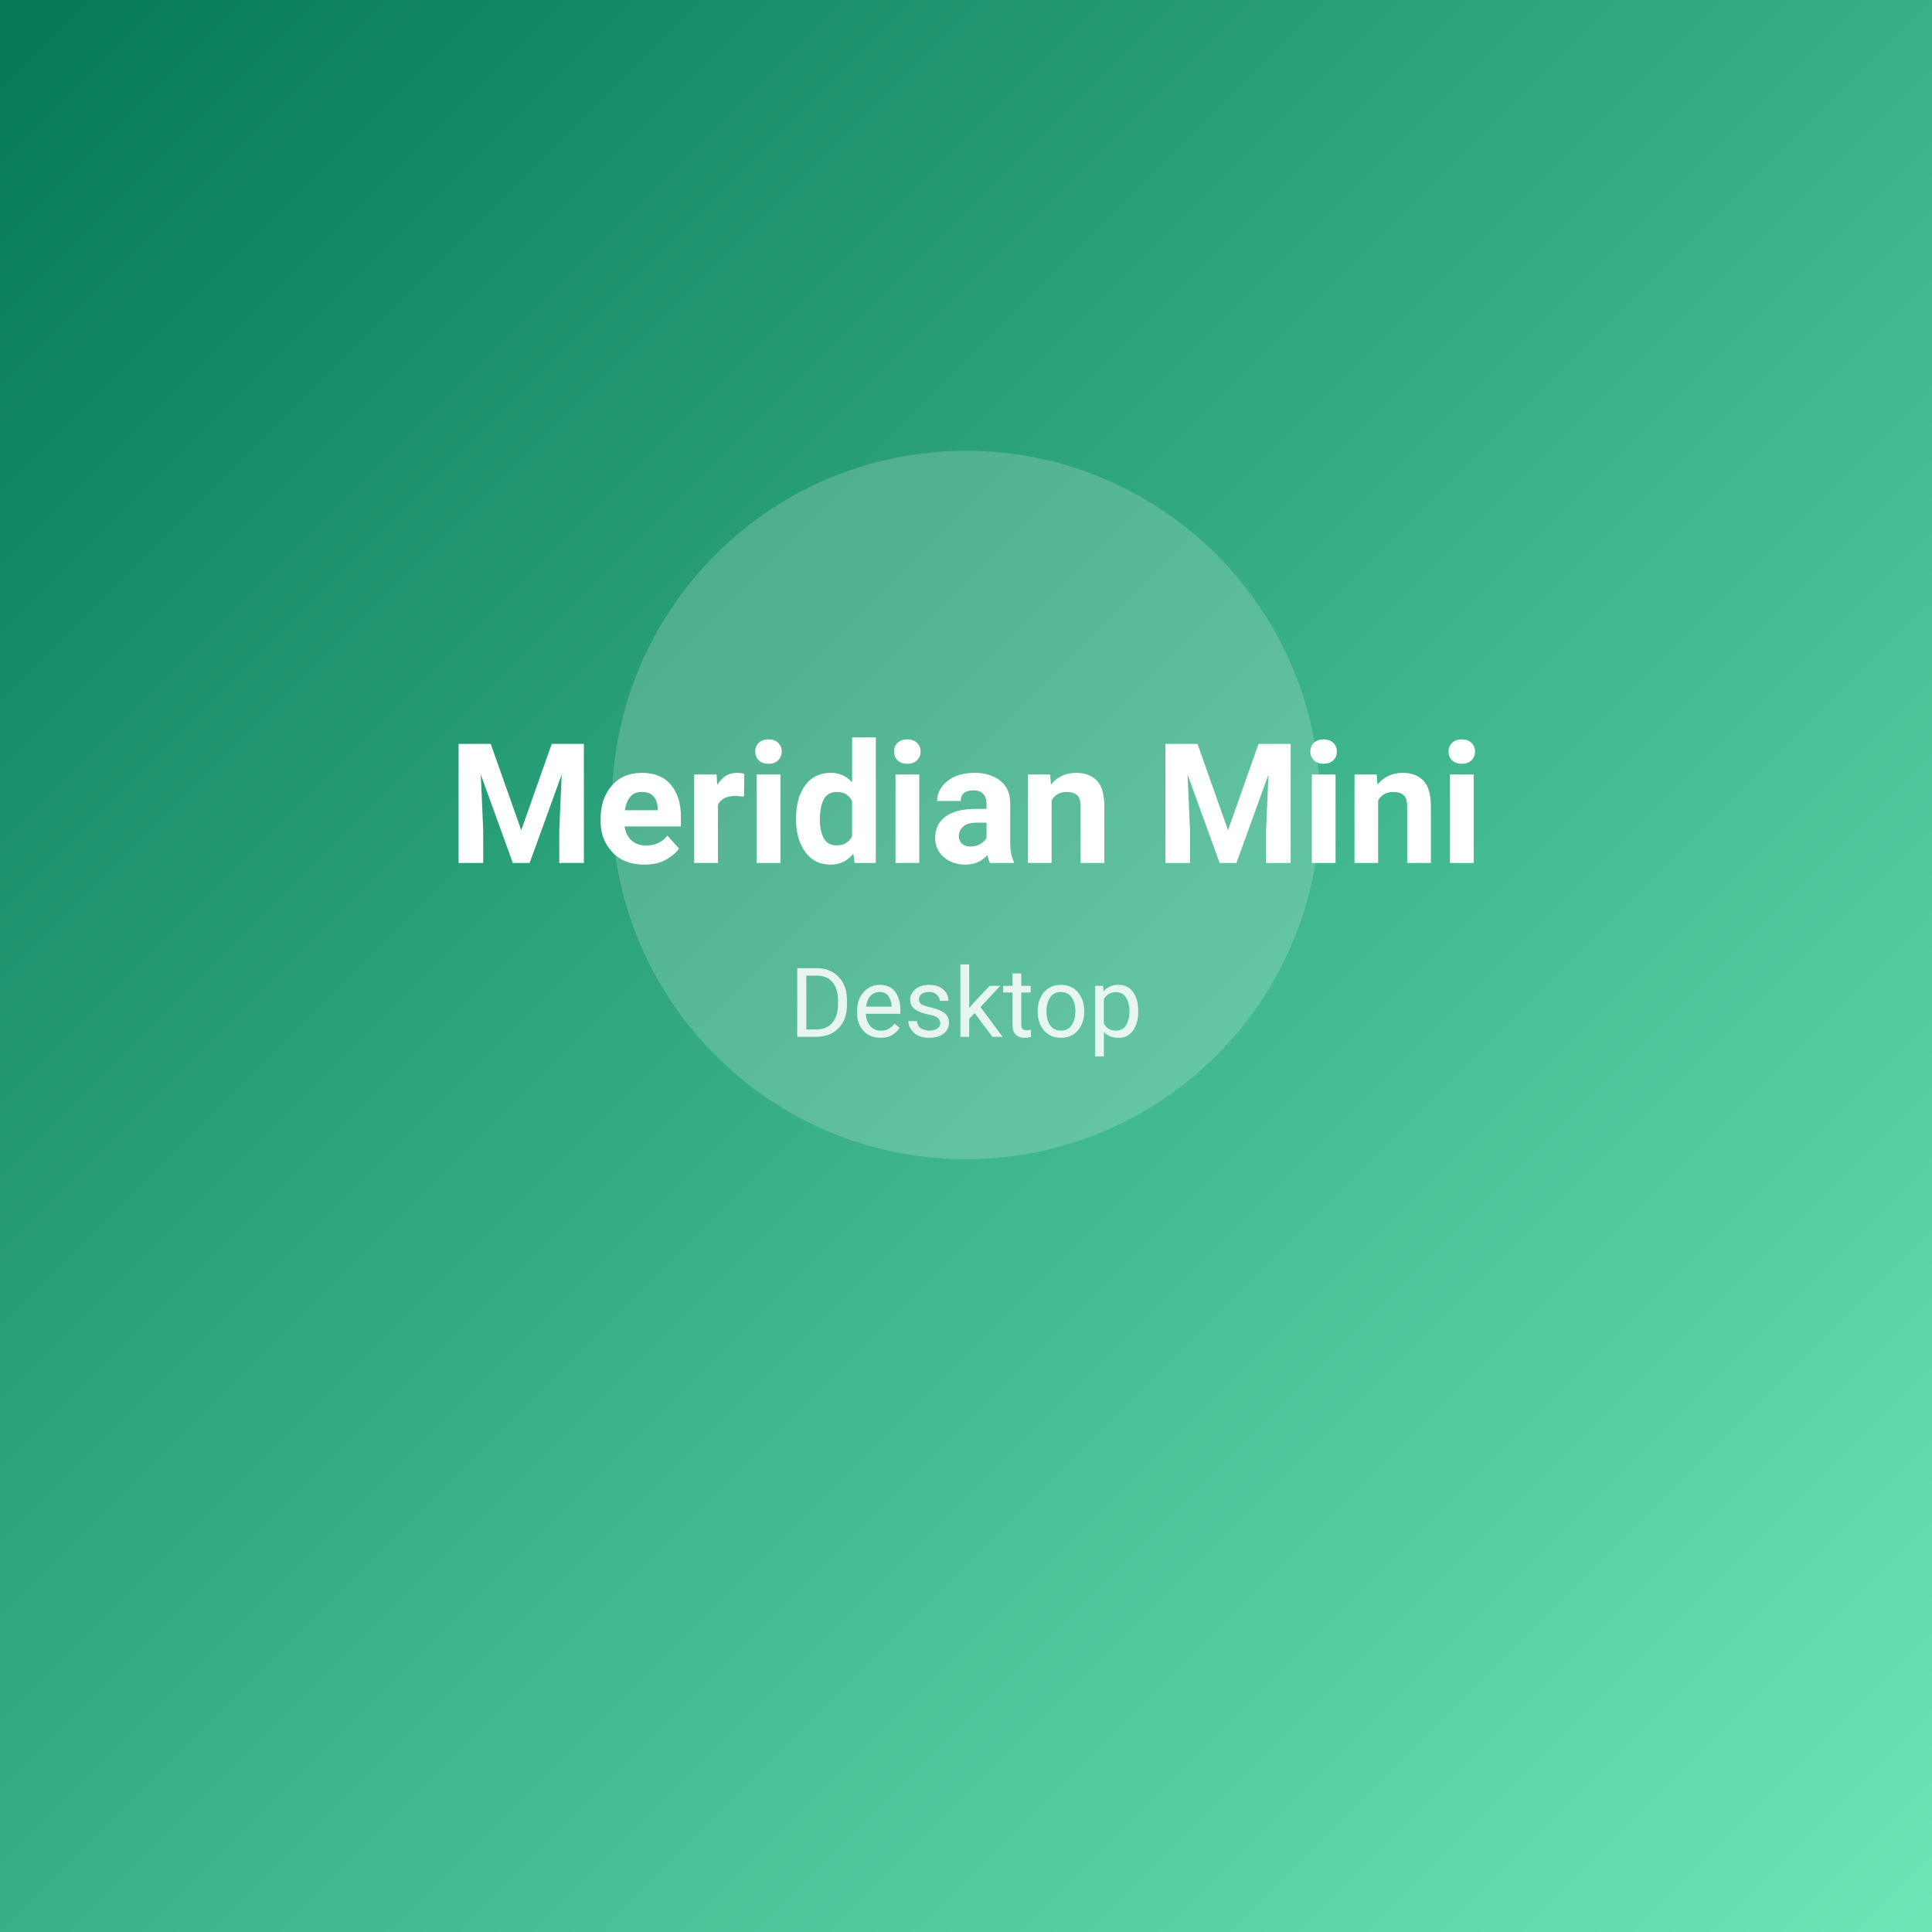
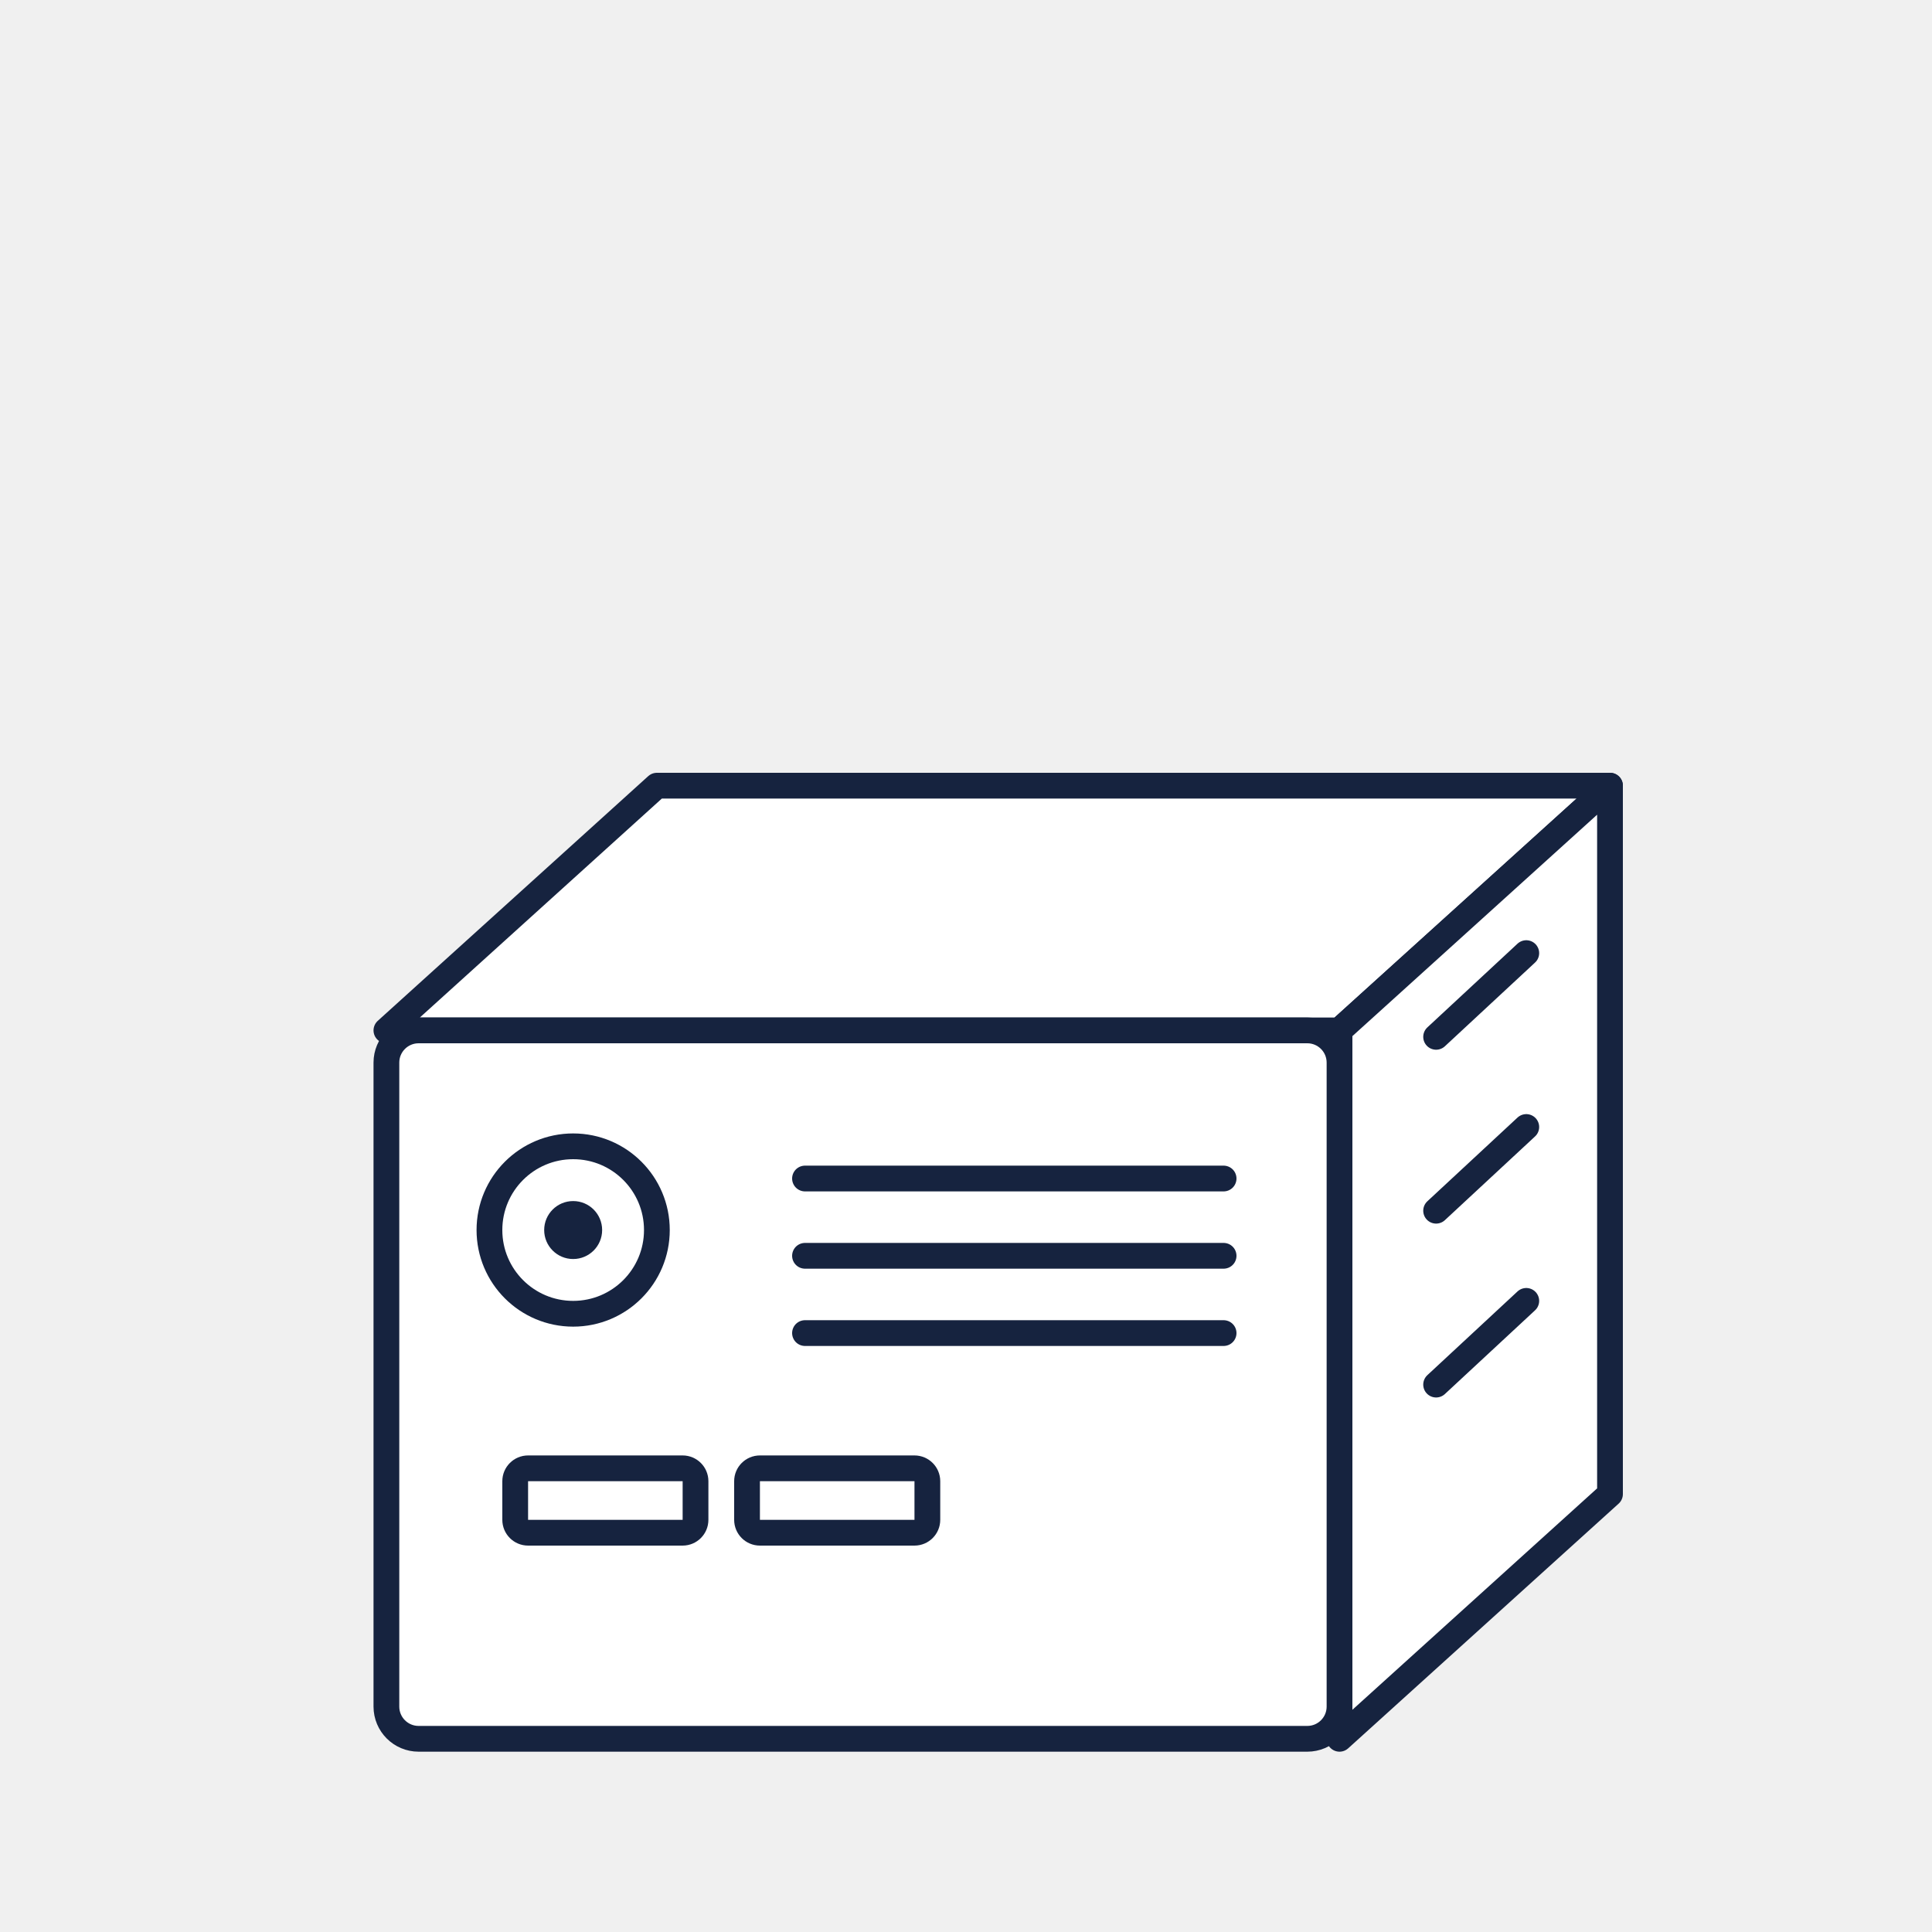
<svg xmlns="http://www.w3.org/2000/svg" viewBox="0 0 600 600" width="600" height="600" role="img" aria-label="Meridian Mini Desktop">
-   <defs>
-     <linearGradient id="g" x1="0" y1="0" x2="1" y2="1">
-       <stop offset="0" stop-color="#047857" />
-       <stop offset="1" stop-color="#6ee7b7" />
-     </linearGradient>
-   </defs>
-   <rect width="600" height="600" fill="url(#g)" />
-   <circle cx="300" cy="250" r="110" fill="#ffffff" fill-opacity="0.18" />
-   <text x="300" y="268" text-anchor="middle" font-family="system-ui,-apple-system,Segoe UI,Roboto,sans-serif" font-size="52" font-weight="700" fill="#ffffff">Meridian Mini</text>
-   <text x="300" y="322" text-anchor="middle" font-family="system-ui,-apple-system,Segoe UI,Roboto,sans-serif" font-size="30" fill="#ffffff" fill-opacity="0.85">Desktop</text>
+   <g fill="#fff" stroke="#16233F" stroke-width="8" stroke-linecap="round" stroke-linejoin="round">
+     <path d="M120 320L204 244H500L416 320Z" />
+     <path d="M416 320L500 244V464L416 540Z" />
+     <rect x="120" y="320" width="296" height="220" rx="10" />
+     <circle cx="178" cy="382" r="26" />
+     <circle cx="178" cy="382" r="9" fill="#16233F" stroke="none" />
+     <rect x="160" y="456" width="56" height="20" rx="4" />
+     <rect x="232" y="456" width="56" height="20" rx="4" />
+     <path d="M250 366h130M250 390h130M250 414h130" fill="none" />
+     <path d="M446 322l28-26M446 376l28-26M446 430l28-26" fill="none" />
+   </g>
</svg>
